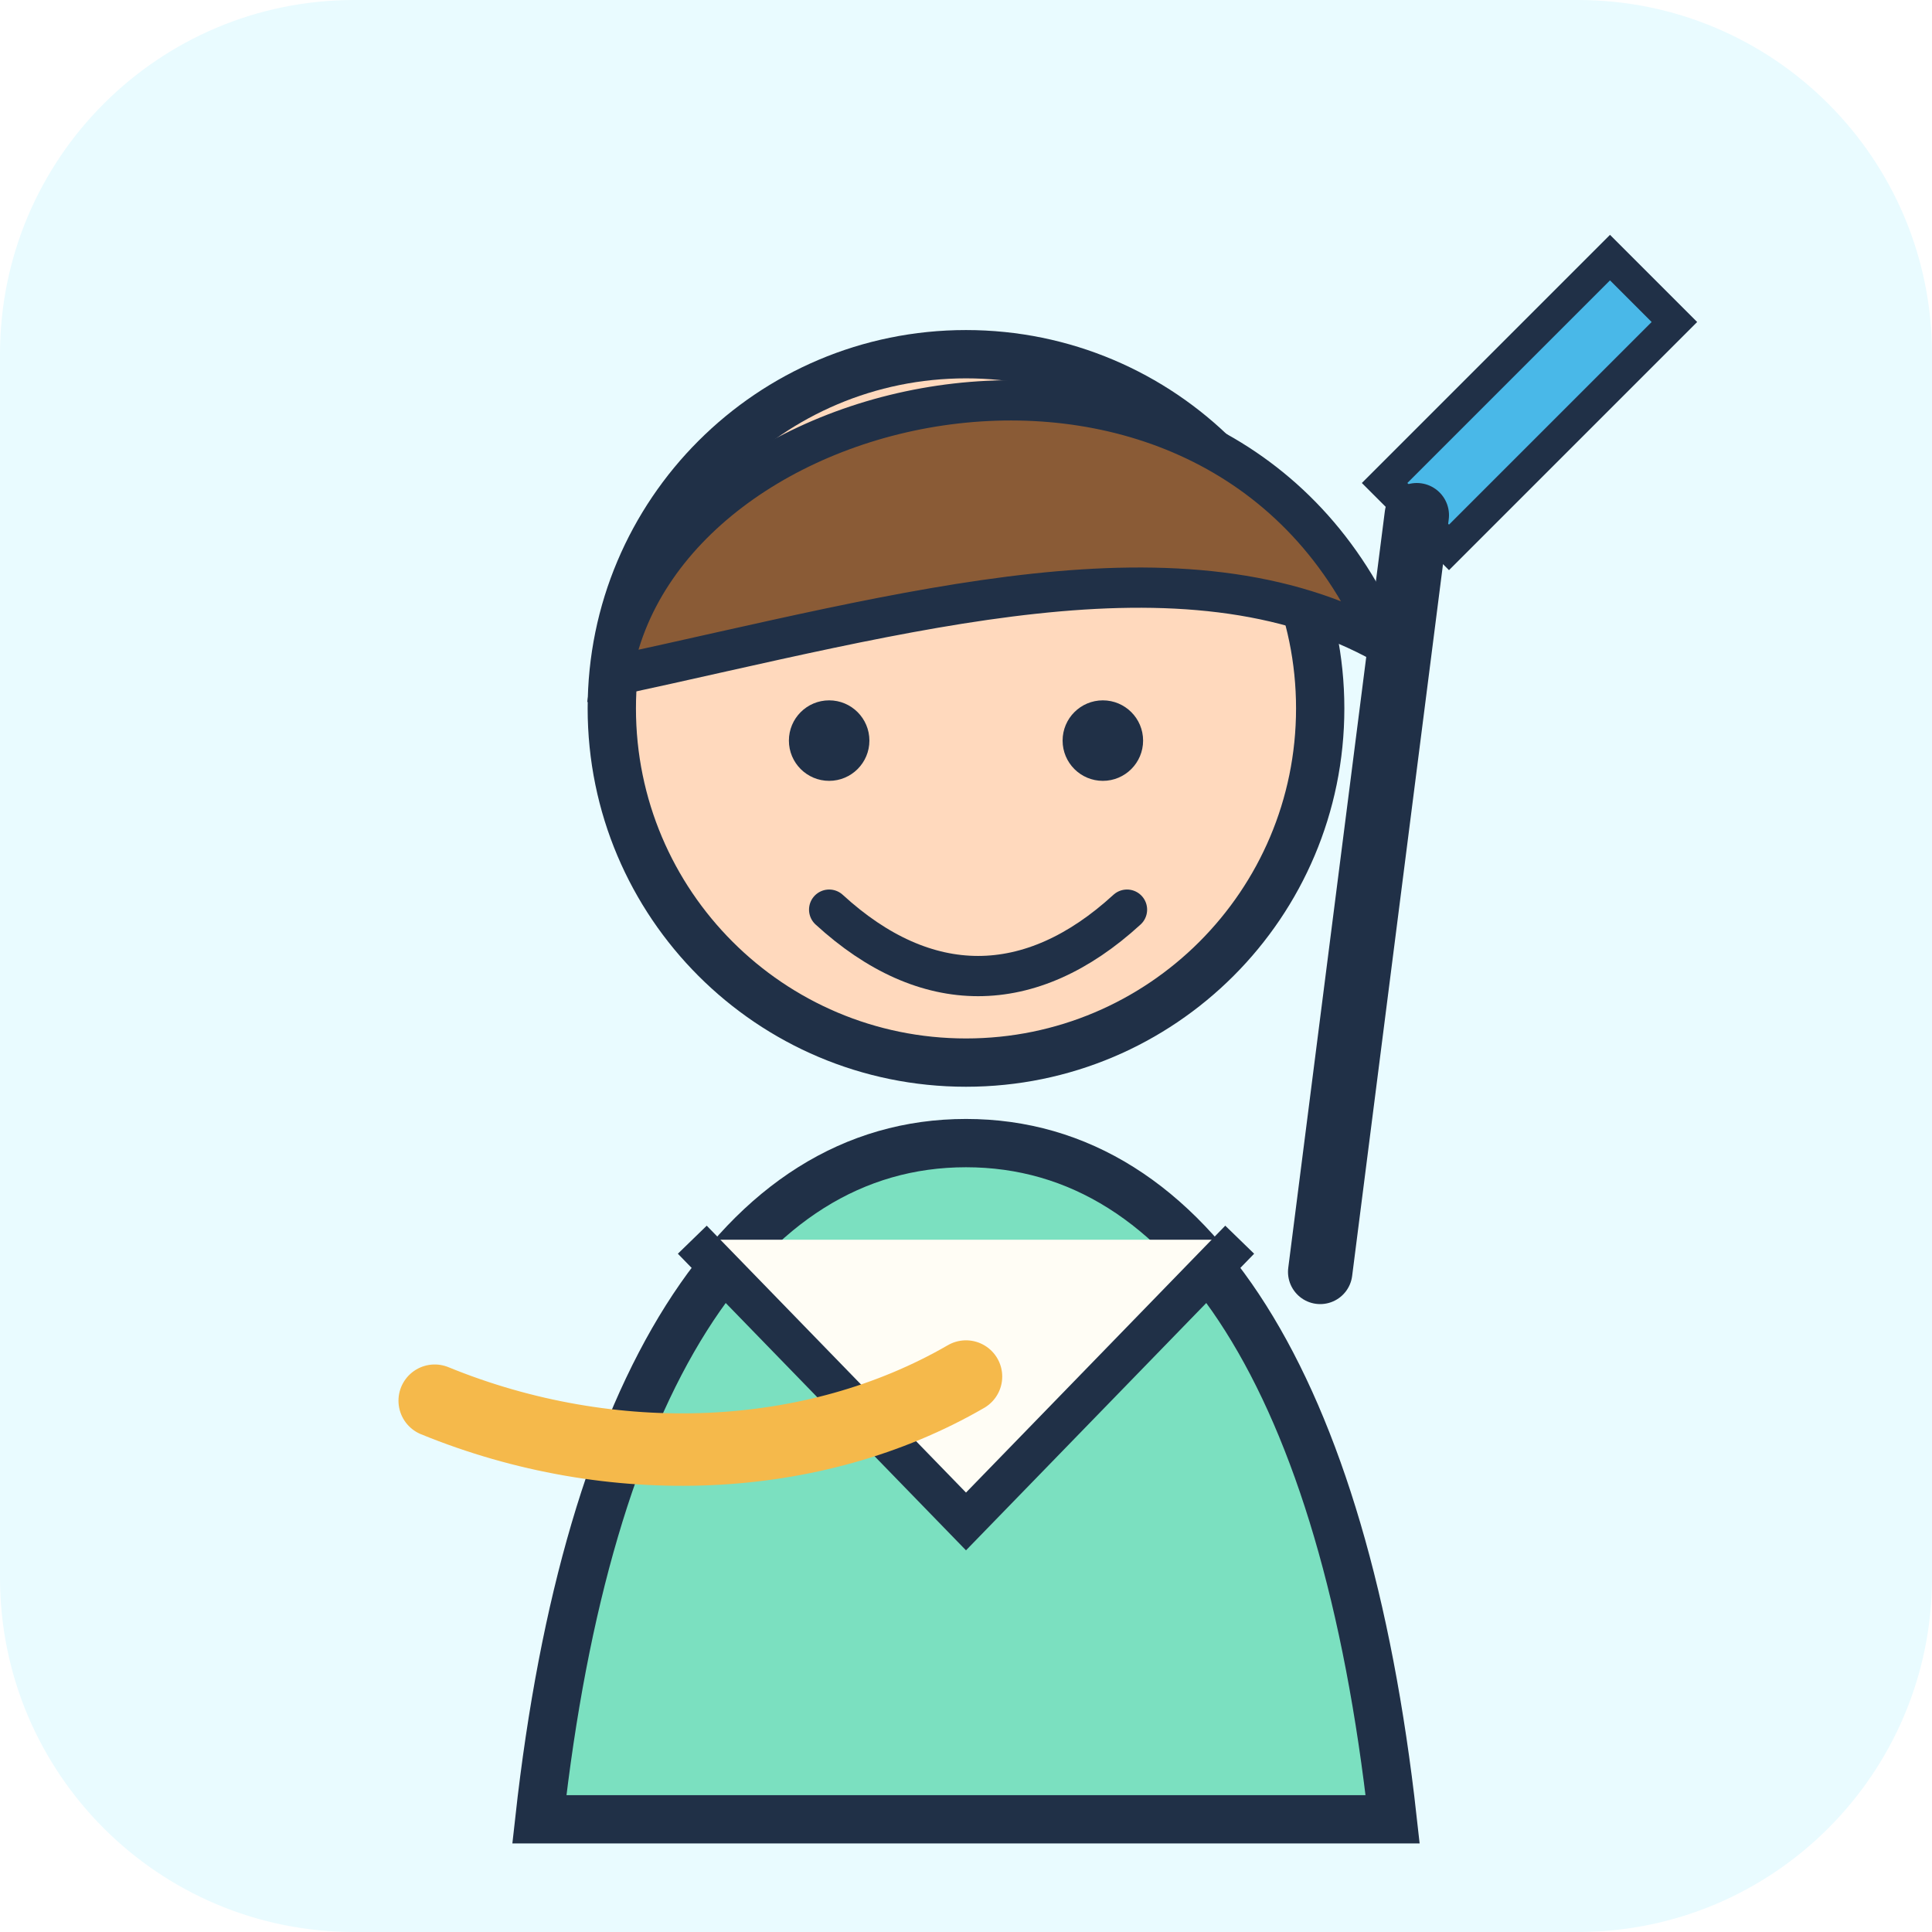
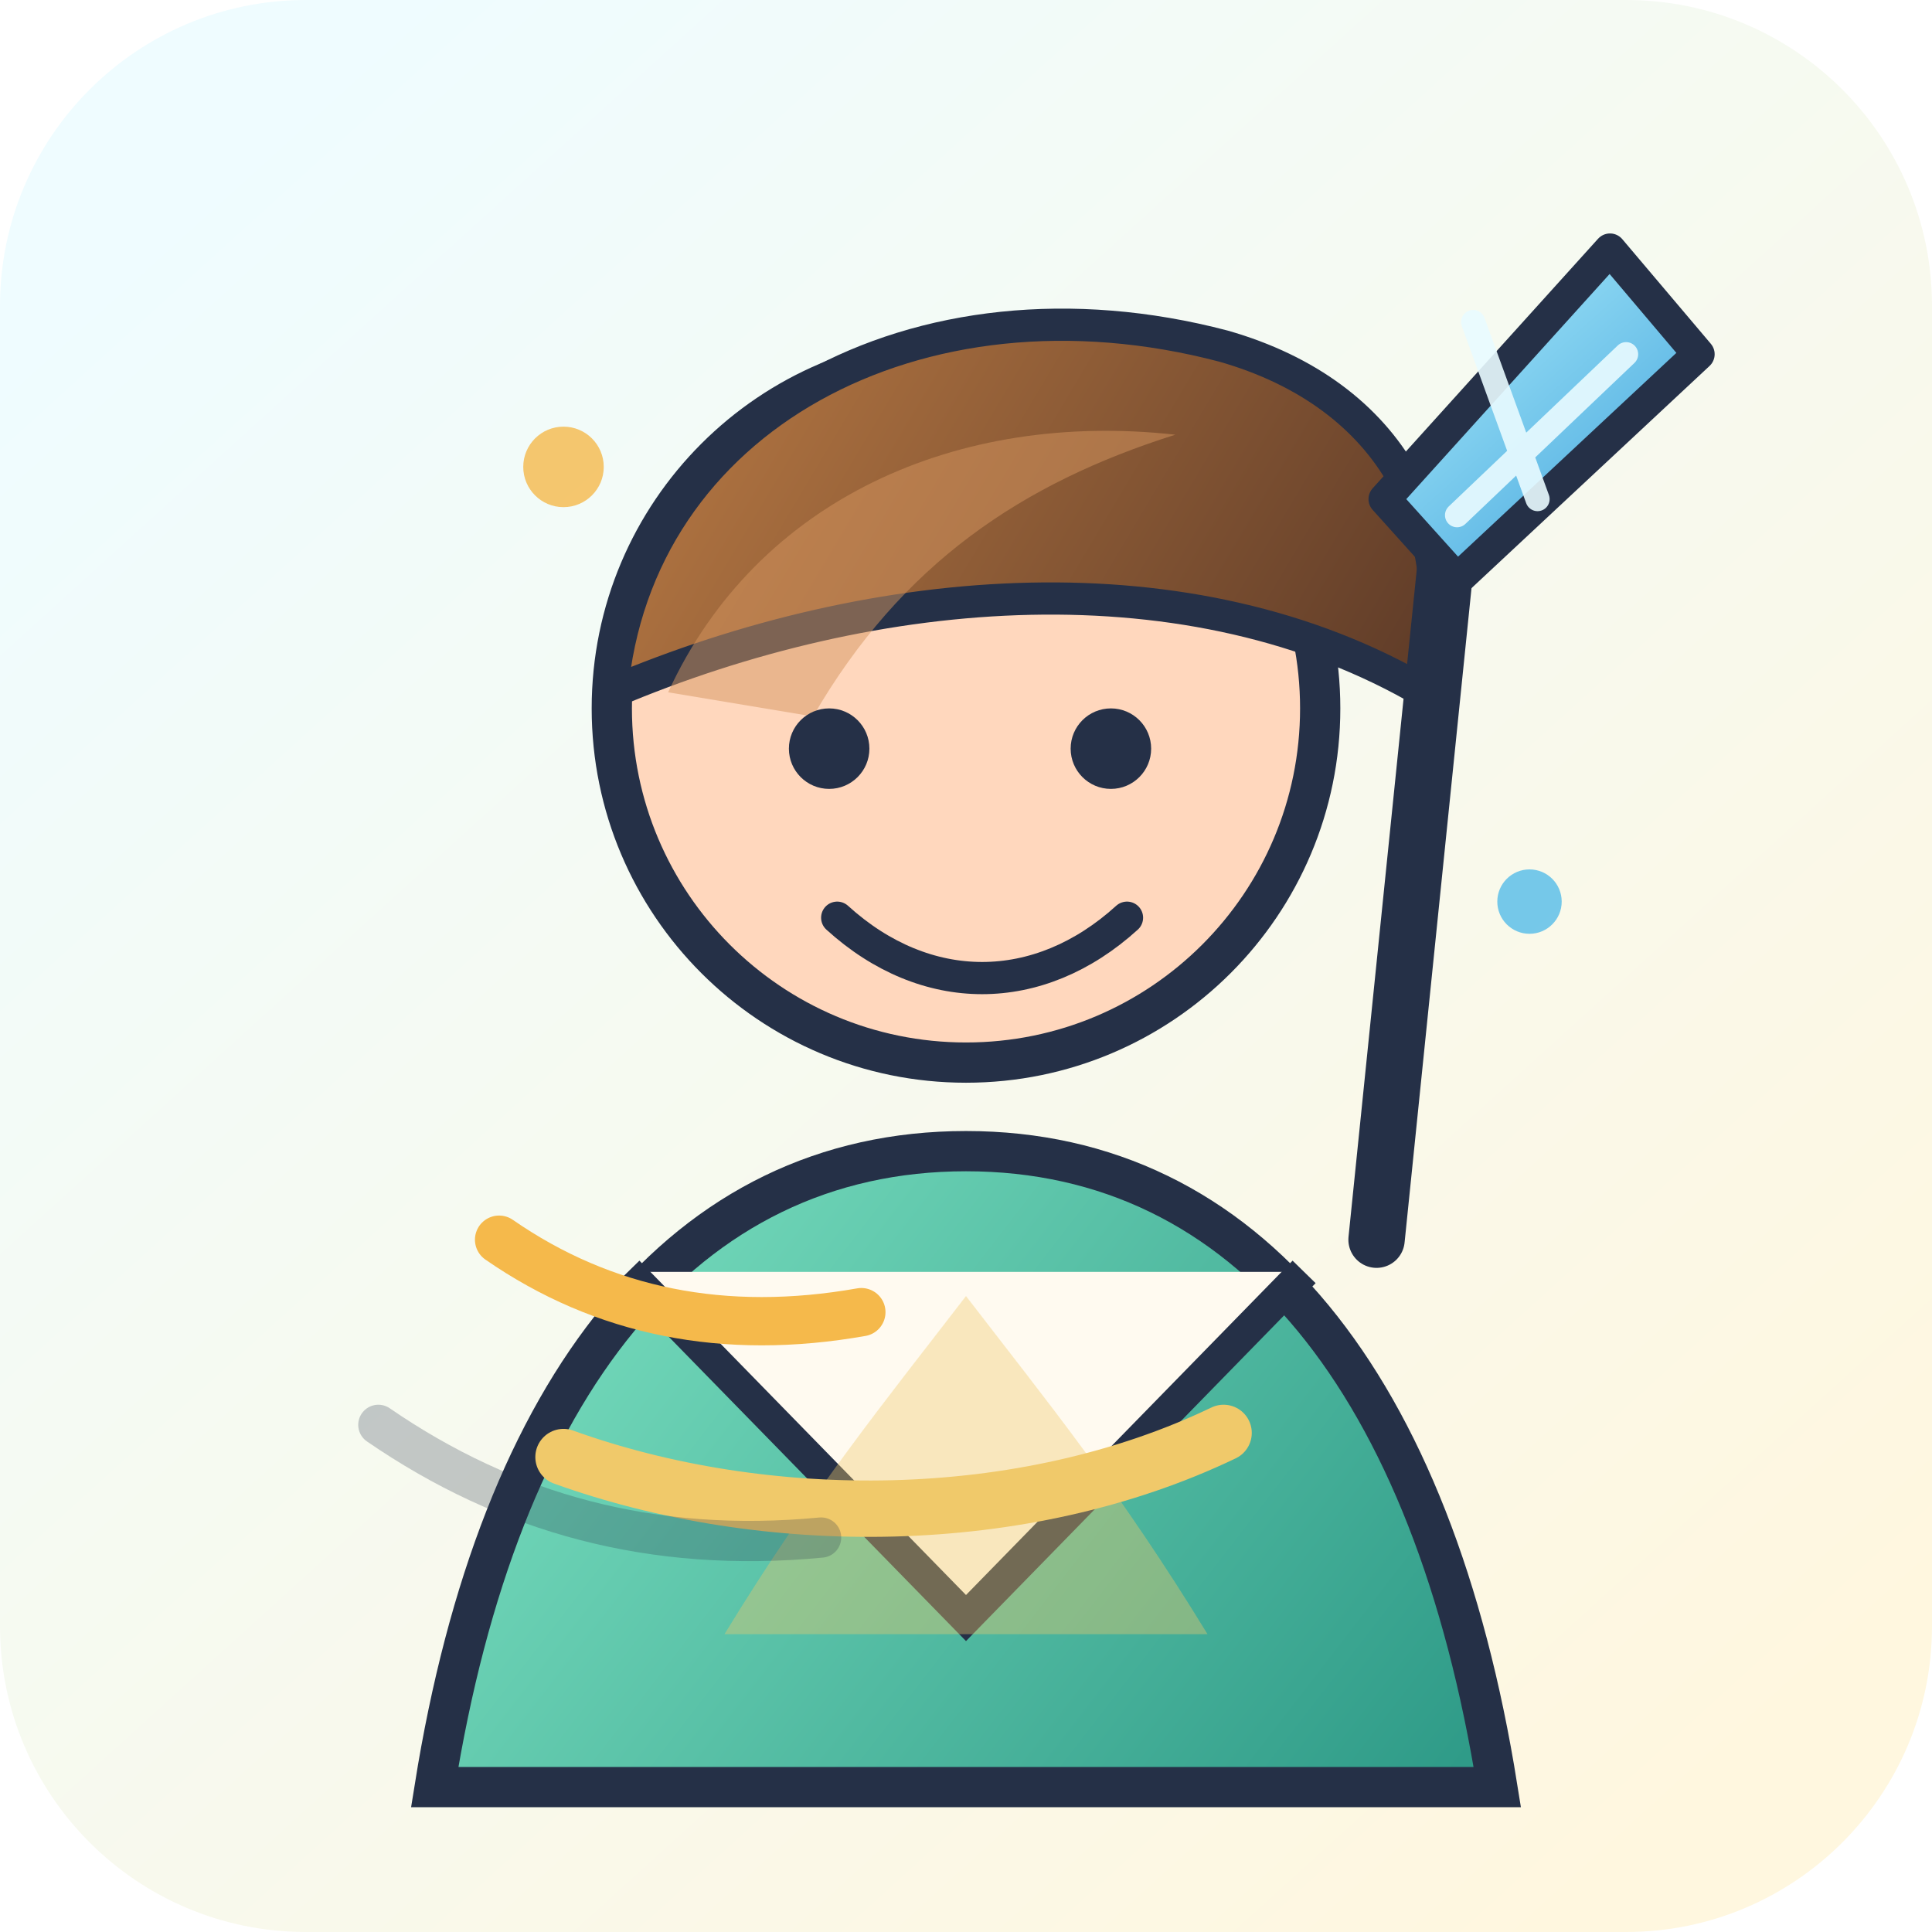
<svg xmlns="http://www.w3.org/2000/svg" viewBox="0 0 240 240" role="img" aria-label="クエスト冒険者">
-   <rect width="240" height="240" rx="44" fill="#e9fbff" />
-   <circle cx="120" cy="88" r="44" fill="#ffd9bd" stroke="#203047" stroke-width="6" />
-   <path d="M76 84c6-37 76-52 96-4-25-14-59-4-96 4Z" fill="#8a5b36" stroke="#203047" stroke-width="5" />
-   <circle cx="103" cy="92" r="5" fill="#203047" />
-   <circle cx="137" cy="92" r="5" fill="#203047" />
-   <path d="M103 113c12 11 25 11 37 0" fill="none" stroke="#203047" stroke-width="5" stroke-linecap="round" />
-   <path d="M67 226c6-54 25-84 53-84s47 30 53 84Z" fill="#7be0c0" stroke="#203047" stroke-width="6" />
-   <path d="M86 154l34 35 34-35" fill="#fffdf5" stroke="#203047" stroke-width="5" />
-   <path d="M172 60l28-28 8 8-28 28Z" fill="#49b8e8" stroke="#203047" stroke-width="4" />
-   <path d="M176 64l-12 94" stroke="#203047" stroke-width="8" stroke-linecap="round" />
-   <path d="M54 174c22 9 47 8 66-3" fill="none" stroke="#f5b94b" stroke-width="9" stroke-linecap="round" />
+   <defs>
+     <linearGradient id="bg" x1="29" x2="214" y1="18" y2="222" gradientUnits="userSpaceOnUse">
+       <stop stop-color="#effcff" />
+       <stop offset="1" stop-color="#fff7df" />
+     </linearGradient>
+     <linearGradient id="cloak" x1="64" x2="174" y1="144" y2="229" gradientUnits="userSpaceOnUse">
+       <stop stop-color="#7be0c0" />
+       <stop offset="1" stop-color="#2f9b88" />
+     </linearGradient>
+     <linearGradient id="crystal" x1="169" x2="213" y1="29" y2="78" gradientUnits="userSpaceOnUse">
+       <stop stop-color="#b8f6ff" />
+       <stop offset="1" stop-color="#2f96d7" />
+     </linearGradient>
+     <linearGradient id="hair" x1="76" x2="170" y1="49" y2="105" gradientUnits="userSpaceOnUse">
+       <stop stop-color="#b87943" />
+       <stop offset="1" stop-color="#5b3927" />
+     </linearGradient>
+   </defs>
+   <rect width="240" height="240" rx="38" fill="url(#bg)" />
+   <path d="M54 222c8-50 31-79 66-79s58 29 66 79Z" fill="url(#cloak)" stroke="#253047" stroke-width="5" />
+   <path d="M78 158l42 43 42-43" fill="#fffaf0" stroke="#253047" stroke-width="4" />
+   <path d="M90 203c11-18 20-29 30-42 10 13 19 24 30 42" fill="#f0c96a" opacity=".38" />
+   <path d="M70 181c25 9 57 9 82-3" fill="none" stroke="#f0c96a" stroke-width="7" stroke-linecap="round" />
+   <circle cx="120" cy="88" r="44" fill="#ffd7bd" stroke="#253047" stroke-width="5" />
+   <path d="M76 86c3-34 38-53 76-43 21 6 30 23 25 43-29-17-68-14-101 0Z" fill="url(#hair)" stroke="#253047" stroke-width="4" />
+   <path d="M83 86c11-24 36-35 63-32-19 6-34 16-45 35" fill="#d5965f" opacity=".5" />
+   <circle cx="103" cy="93" r="5" fill="#253047" />
+   <circle cx="138" cy="93" r="5" fill="#253047" />
+   <path d="M104 114c11 10 25 10 36 0" fill="none" stroke="#253047" stroke-width="4" stroke-linecap="round" />
+   <path d="M171 154l9-88" stroke="#253047" stroke-width="7" stroke-linecap="round" />
+   <path d="M172 62l28-31 11 13-30 28Z" fill="url(#crystal)" stroke="#253047" stroke-width="4" stroke-linejoin="round" />
+   <path d="M183 40l8 22m11-18-21 20" stroke="#e9fbff" stroke-width="3" stroke-linecap="round" opacity=".9" />
+   <path d="M47 177c16 11 34 16 55 14" fill="none" stroke="#253047" stroke-width="5" stroke-linecap="round" opacity=".25" />
+   <path d="M62 154c13 9 28 12 45 9" fill="none" stroke="#f5b94b" stroke-width="6" stroke-linecap="round" />
+   <circle cx="70" cy="58" r="5" fill="#f5b94b" opacity=".8" />
+   <circle cx="190" cy="112" r="4" fill="#49b8e8" opacity=".75" />
</svg>
